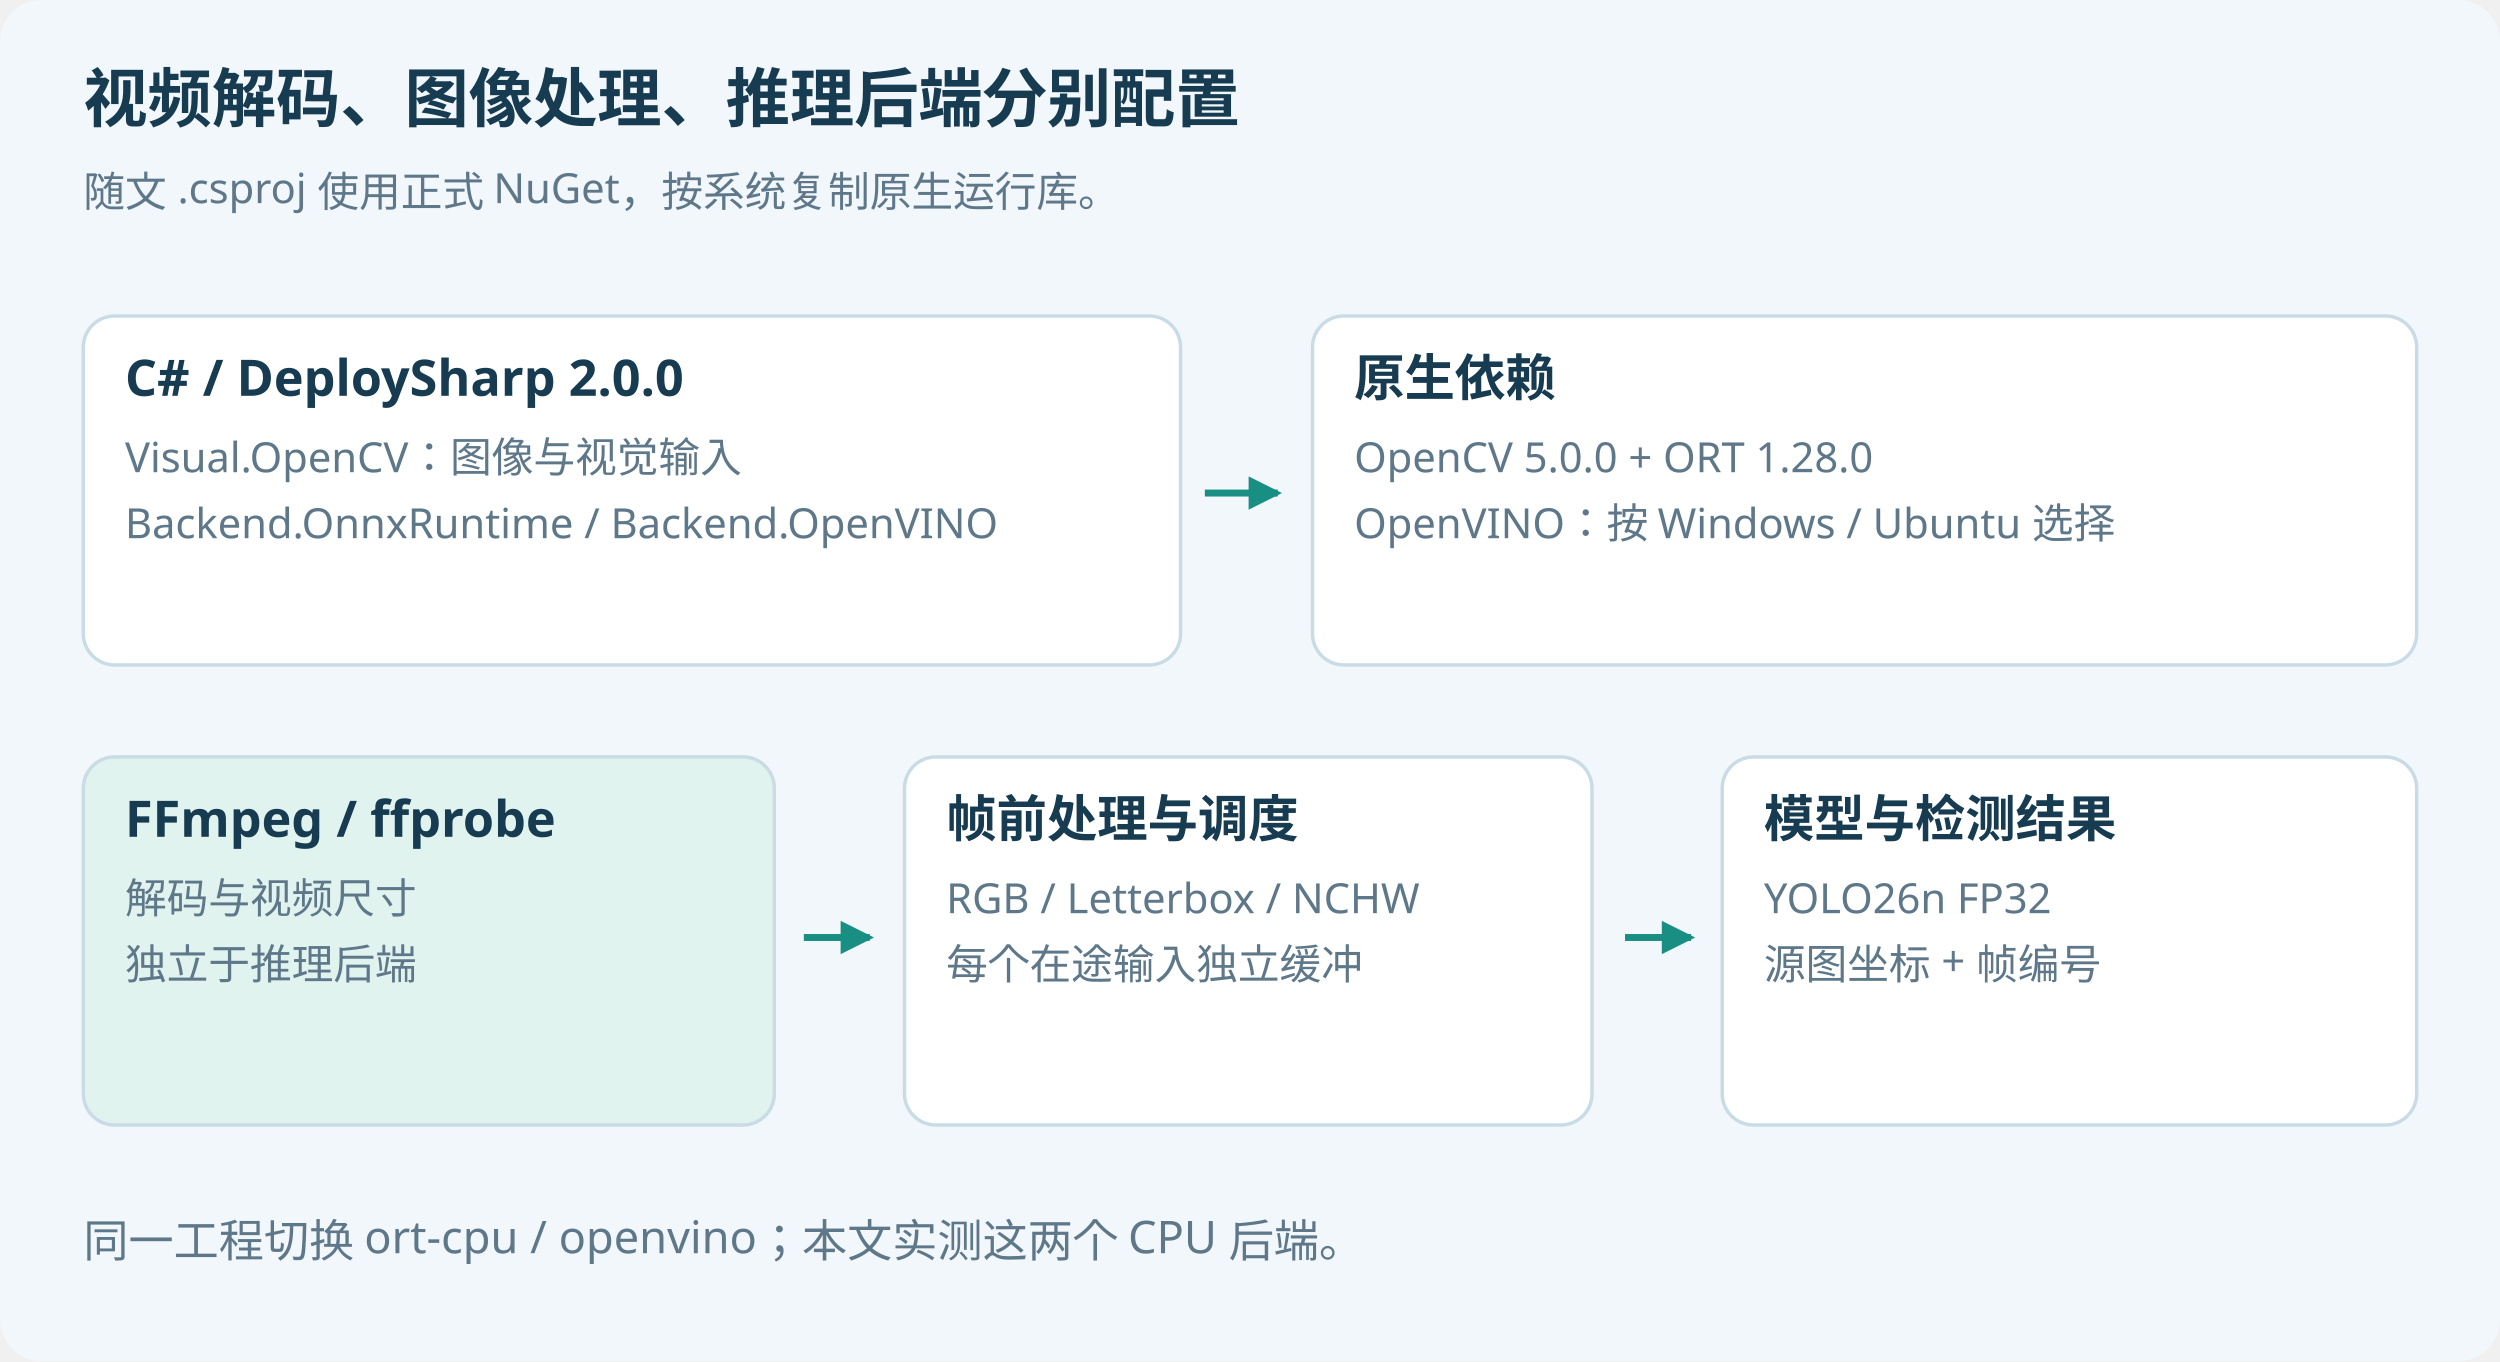
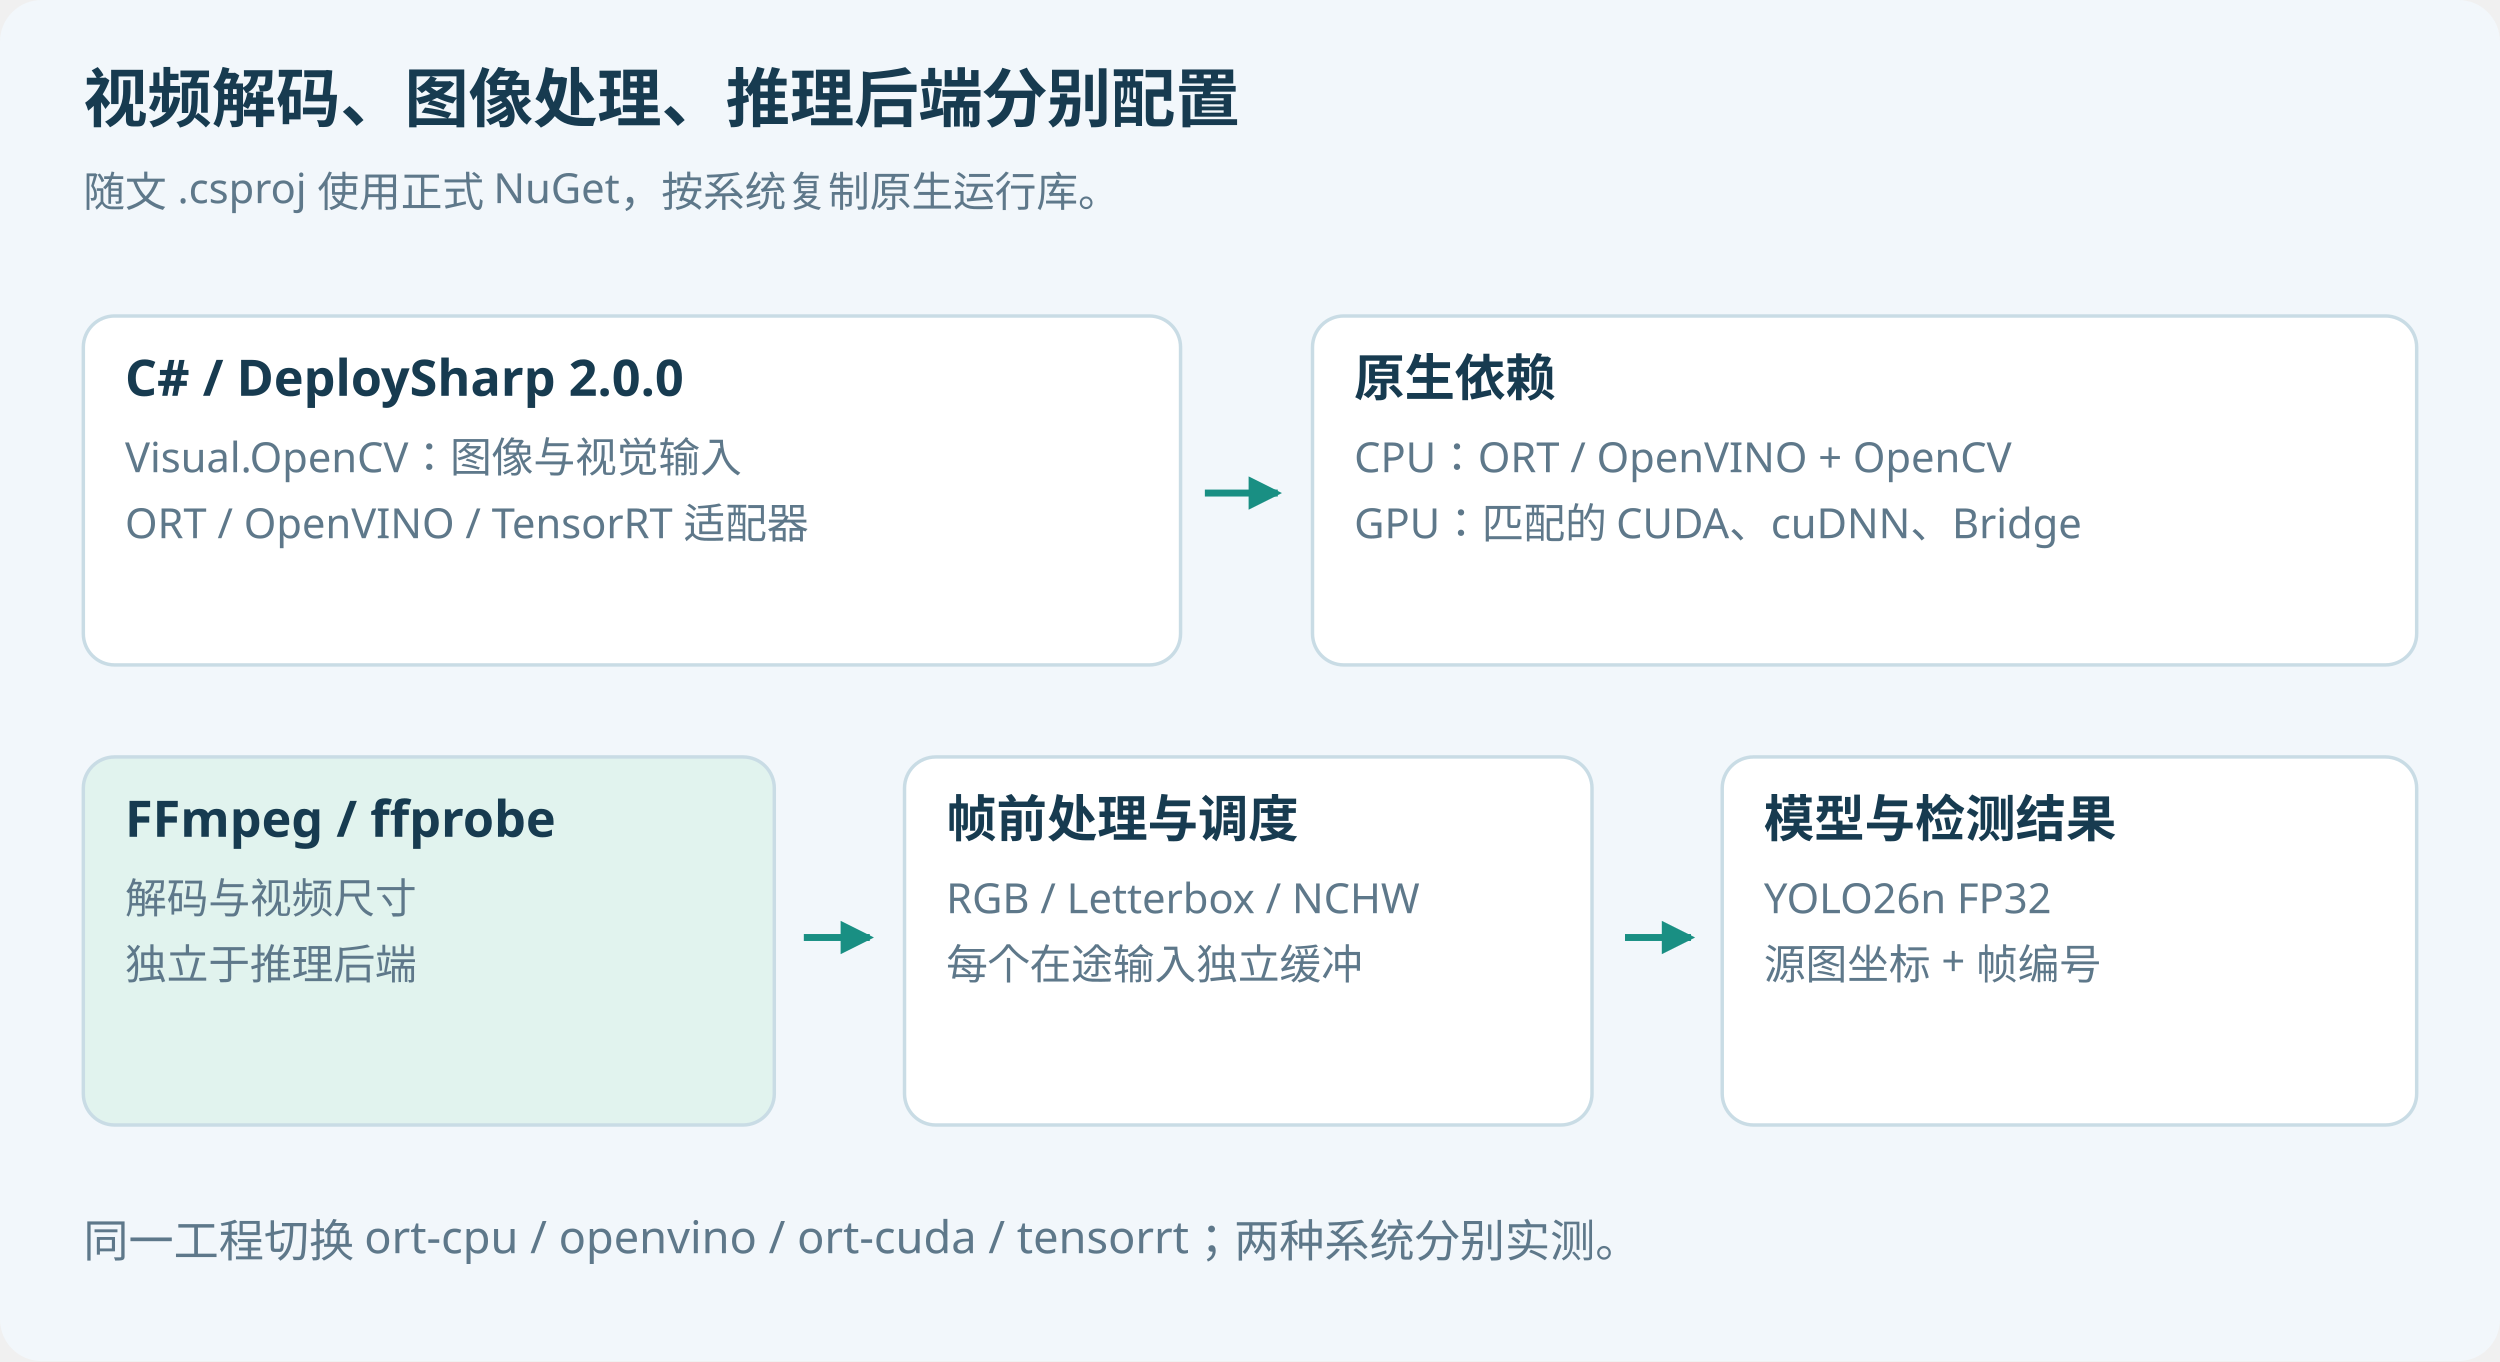
<svg xmlns="http://www.w3.org/2000/svg" width="1440" height="784" viewBox="0 0 1440 784" role="img" aria-labelledby="title desc">
  <defs>
    <marker id="a" viewBox="0 0 10 10" refX="8" refY="5" markerWidth="6" markerHeight="6" orient="auto-start-reverse">
      <path d="M1 1L9 5L1 9Z" fill="#198f83" />
    </marker>
    <filter id="shadow">
      <feDropShadow dx="0" dy="10" stdDeviation="10" flood-opacity=".18" />
    </filter>
    <linearGradient id="hero" x2="1" y2="1">
      <stop stop-color="#0d2438" />
      <stop offset="1" stop-color="#163f53" />
    </linearGradient>
  </defs>
  <rect width="1440" height="784" rx="24" fill="#f2f7fb" />
  <g font-family="Segoe UI, Microsoft YaHei, sans-serif">
    <text x="48" y="70" font-size="37" fill="#173b50" font-weight="750" text-anchor="start">视频解码、图像处理、推理后端分别配置</text>
    <text x="48" y="119" font-size="24" fill="#5e788a" font-weight="400" text-anchor="start">随文 .csproj 使用正式 NuGet，按系统复制原生运行库。</text>
    <rect x="48" y="182" width="632" height="201" rx="18" fill="#fff" stroke="#c9dce5" stroke-width="2" />
    <text x="72" y="228" font-size="29" fill="#173b50" font-weight="700" text-anchor="start">C# / DeploySharp 2.0.0</text>
    <text x="72" y="272" font-size="24" fill="#5e788a" font-weight="400" text-anchor="start">Visual.OpenCV：图像与视觉输入</text>
-     <text x="72" y="310" font-size="24" fill="#5e788a" font-weight="400" text-anchor="start">Backend.OnnxRuntime / Backend.OpenVINO</text>
+     <text x="72" y="310" font-size="24" fill="#5e788a" font-weight="400" text-anchor="start">ORT / OpenVINO / TensorRT 适配器</text>
    <rect x="756" y="182" width="636" height="201" rx="18" fill="#fff" stroke="#c9dce5" stroke-width="2" />
    <text x="780" y="228" font-size="29" fill="#173b50" font-weight="700" text-anchor="start">原生依赖</text>
-     <text x="780" y="272" font-size="24" fill="#5e788a" font-weight="400" text-anchor="start">OpenCV 5.0.0 + ORT 1.28.0</text>
-     <text x="780" y="310" font-size="24" fill="#5e788a" font-weight="400" text-anchor="start">OpenVINO：按 Windows / Ubuntu 选择</text>
+     <text x="780" y="272" font-size="24" fill="#5e788a" font-weight="400" text-anchor="start">CPU：ORT / OpenVINO + OpenCV</text>
+     <text x="780" y="310" font-size="24" fill="#5e788a" font-weight="400" text-anchor="start">GPU：匹配的 CUDA、cuDNN、Bridge</text>
    <path d="M694 284L736 284" stroke="#198f83" stroke-width="4" fill="none" marker-end="url(#a)" />
    <rect x="48" y="436" width="398" height="212" rx="18" fill="#e1f3ee" stroke="#c9dce5" stroke-width="2" />
    <text x="72" y="482" font-size="29" fill="#173b50" font-weight="700" text-anchor="start">FFmpeg / ffprobe</text>
    <text x="72" y="526" font-size="24" fill="#5e788a" font-weight="400" text-anchor="start">解码与视频尺寸</text>
    <text x="72" y="564" font-size="24" fill="#5e788a" font-weight="400" text-anchor="start">独立于推理后端</text>
    <rect x="521" y="436" width="396" height="212" rx="18" fill="#fff" stroke="#c9dce5" stroke-width="2" />
    <text x="545" y="482" font-size="29" fill="#173b50" font-weight="700" text-anchor="start">帧前处理与调度</text>
    <text x="545" y="526" font-size="24" fill="#5e788a" font-weight="400" text-anchor="start">RGB / Letterbox / NCHW</text>
    <text x="545" y="564" font-size="24" fill="#5e788a" font-weight="400" text-anchor="start">每个在途输入独立缓冲</text>
    <rect x="992" y="436" width="400" height="212" rx="18" fill="#fff" stroke="#c9dce5" stroke-width="2" />
    <text x="1016" y="482" font-size="29" fill="#173b50" font-weight="700" text-anchor="start">模型与检测结果</text>
    <text x="1016" y="526" font-size="24" fill="#5e788a" font-weight="400" text-anchor="start">YOLO26n FP32</text>
    <text x="1016" y="564" font-size="24" fill="#5e788a" font-weight="400" text-anchor="start">源图坐标 + 帧编号</text>
    <path d="M463 540L501 540" stroke="#198f83" stroke-width="4" fill="none" marker-end="url(#a)" />
    <path d="M936 540L974 540" stroke="#198f83" stroke-width="4" fill="none" marker-end="url(#a)" />
-     <text x="48" y="724" font-size="26" fill="#5e788a" font-weight="400" text-anchor="start">同一工程切换 ort-cpu / openvino；本文实测这两个 CPU 后端。</text>
+     <text x="48" y="724" font-size="26" fill="#5e788a" font-weight="400" text-anchor="start">同一工程切换 ort-cpu / openvino / ort-cuda / tensorrt；两种系统分别实测。</text>
  </g>
</svg>
